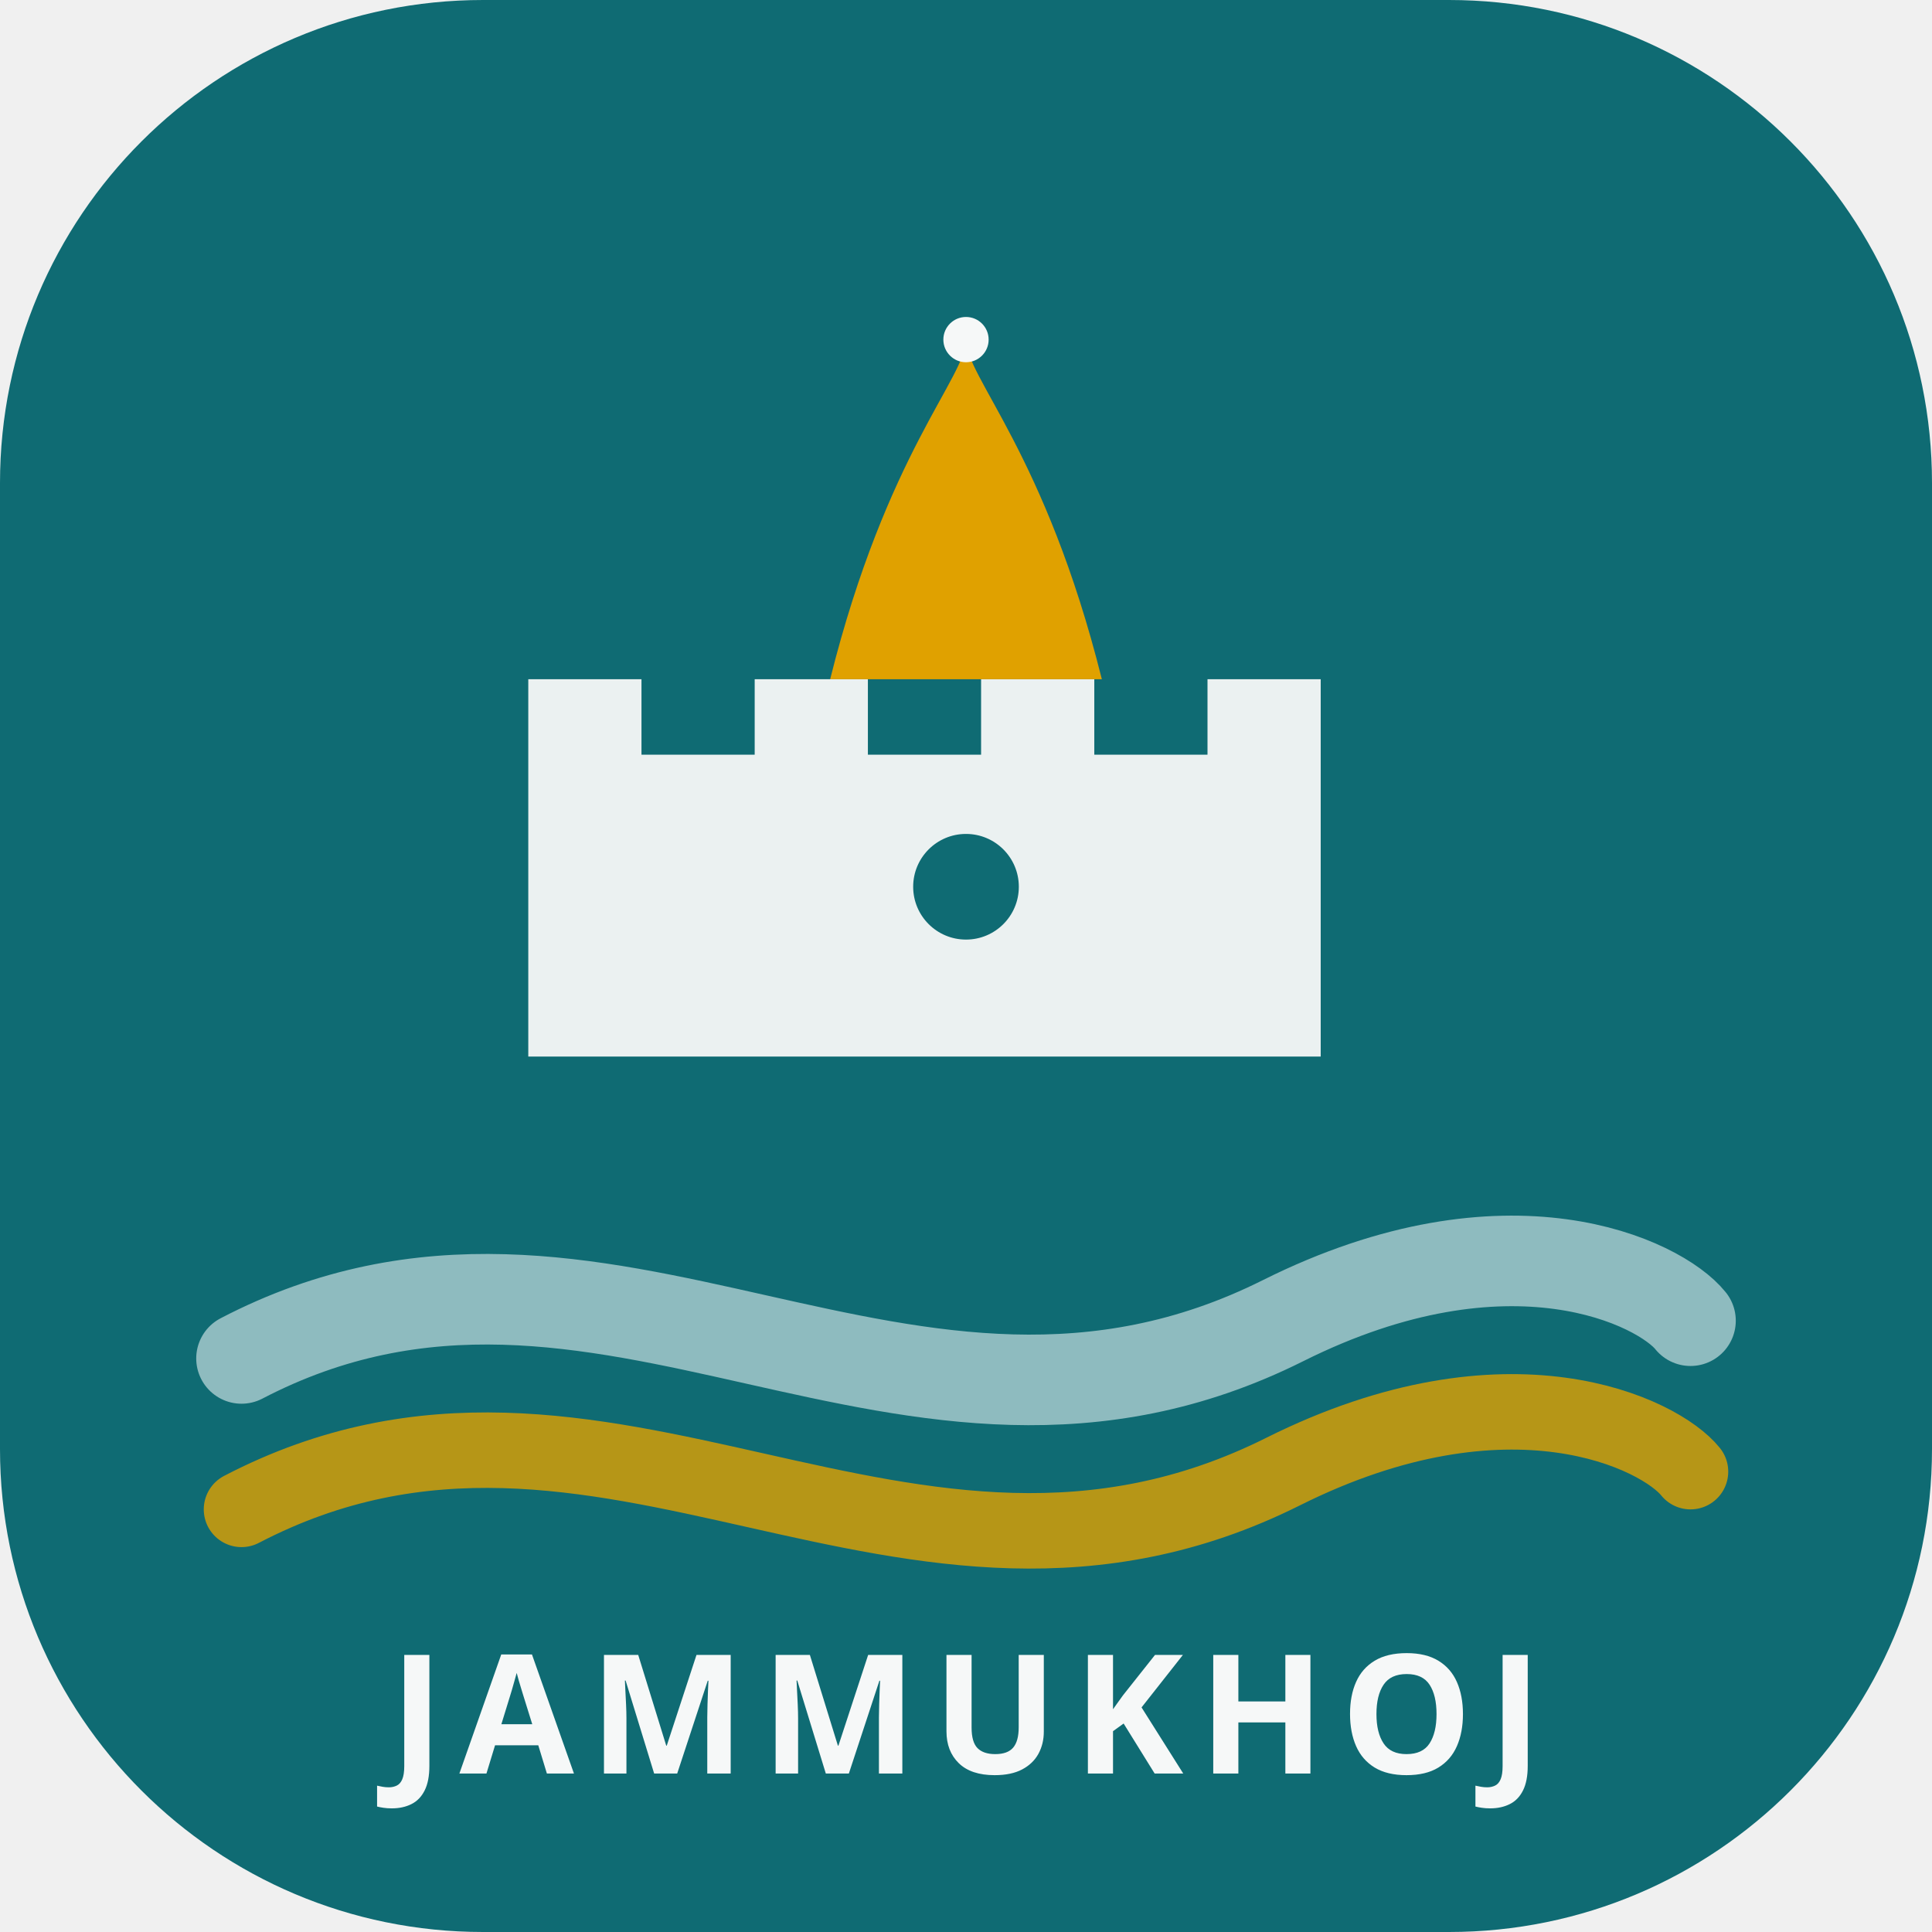
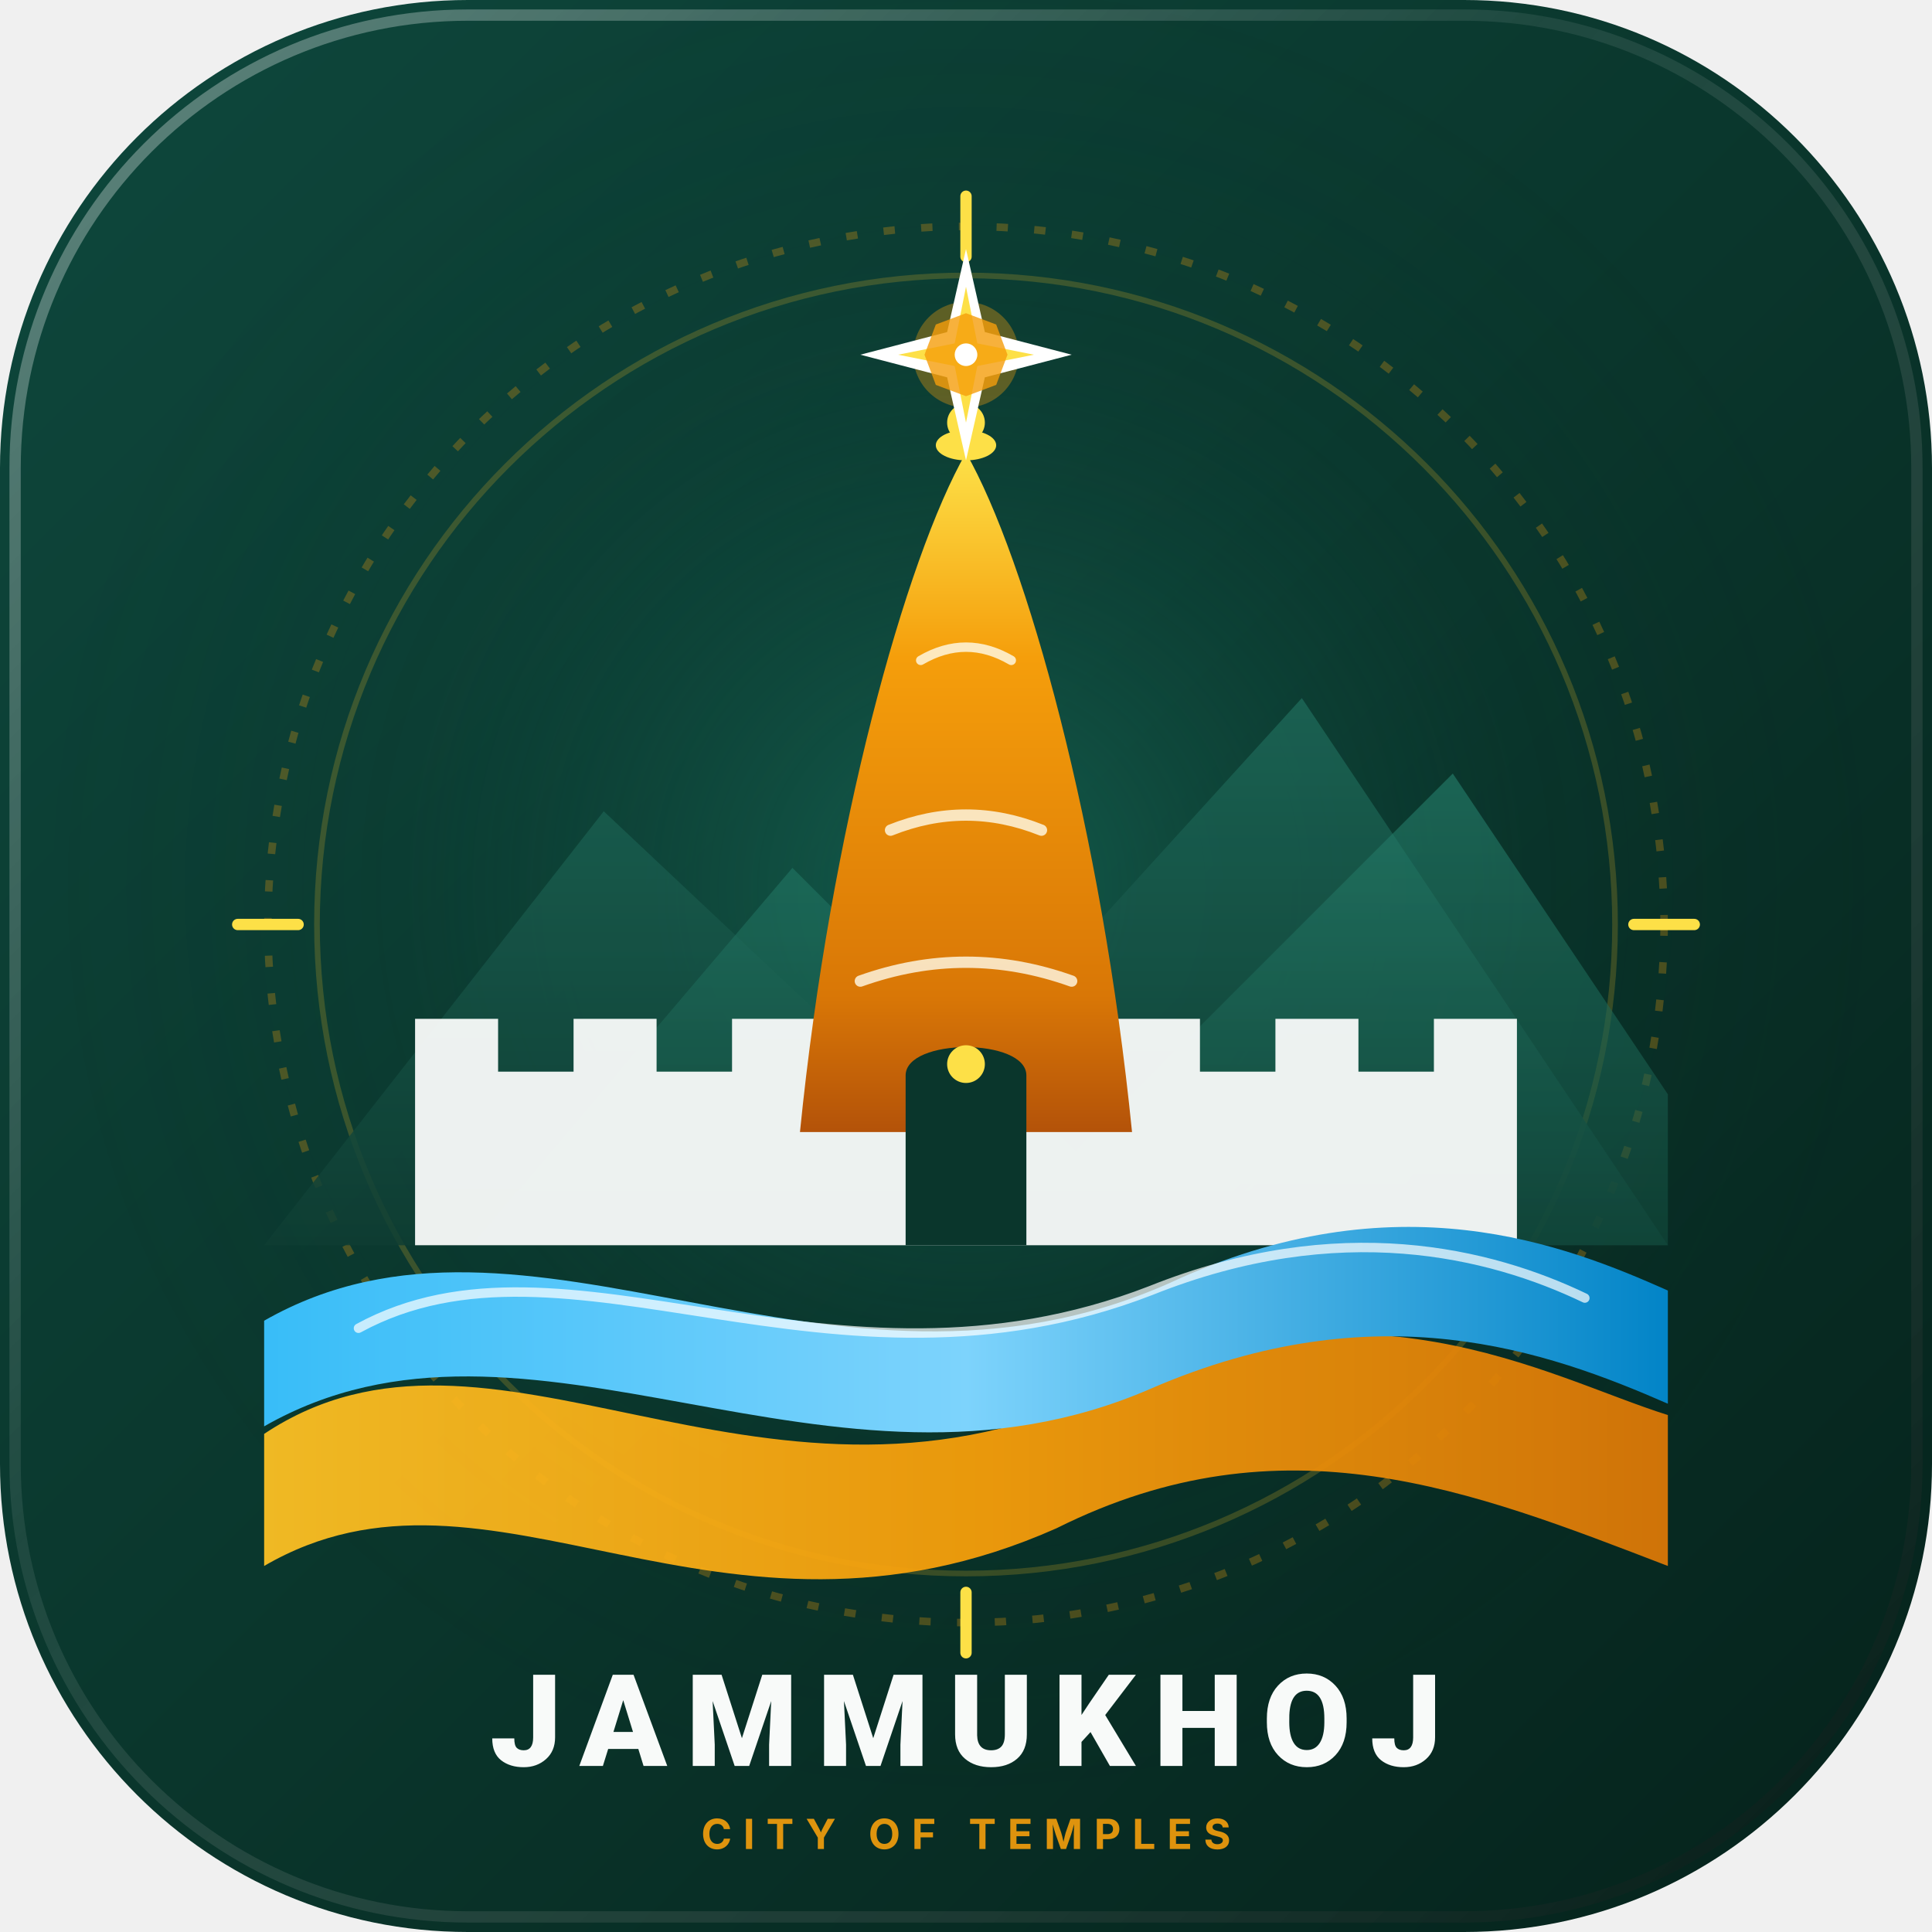
<svg xmlns="http://www.w3.org/2000/svg" viewBox="0 0 512 512" width="512" height="512">
-   <rect width="512" height="512" rx="128" fill="#0F6B73" />
-   <path d="M64 360 C 160 310, 240 400, 340 350 C 400 320, 440 340, 448 350" fill="none" stroke="#E3F0F1" stroke-width="24" stroke-linecap="round" opacity="0.6" />
-   <path d="M64 400 C 160 350, 240 440, 340 390 C 400 360, 440 380, 448 390" fill="none" stroke="#E0A100" stroke-width="20" stroke-linecap="round" opacity="0.8" />
-   <path d="M140 280 L140 180 L170 180 L170 200 L200 200 L200 180 L230 180 L230 200 L260 200 L260 180 L290 180 L290 200 L320 200 L320 180 L350 180 L350 280 Z" fill="#F6F8F8" opacity="0.95" />
-   <path d="M220 180 C235 120, 256 100, 256 90 C256 100, 277 120, 292 180 Z" fill="#E0A100" />
-   <circle cx="256" cy="235" r="14" fill="#0F6B73" />
-   <circle cx="256" cy="90" r="6" fill="#F6F8F8" />
-   <text x="256" y="470" font-family="system-ui, sans-serif" font-size="44" font-weight="bold" fill="#F6F8F8" text-anchor="middle" letter-spacing="4">JAMMUKHOJ</text>
+   <defs>
+     <linearGradient id="bgGrad" x1="0%" y1="0%" x2="100%" y2="100%">
+       <stop offset="0%" stop-color="#0E483D" />
+       <stop offset="50%" stop-color="#0A362C" />
+       <stop offset="100%" stop-color="#05221B" />
+     </linearGradient>
+     <radialGradient id="centerGlow" cx="50%" cy="46%" r="48%">
+       <stop offset="0%" stop-color="#1B7864" stop-opacity="0.6" />
+       <stop offset="60%" stop-color="#0E483D" stop-opacity="0.1" />
+       <stop offset="100%" stop-color="#05221B" stop-opacity="0" />
+     </radialGradient>
+     <linearGradient id="goldGrad" x1="0%" y1="0%" x2="0%" y2="100%">
+       <stop offset="0%" stop-color="#FDE047" />
+       <stop offset="30%" stop-color="#F59E0B" />
+       <stop offset="80%" stop-color="#D97706" />
+       <stop offset="100%" stop-color="#B45309" />
+     </linearGradient>
+     <linearGradient id="mountainGrad1" x1="0%" y1="0%" x2="0%" y2="100%">
+       <stop offset="0%" stop-color="#1C6656" />
+       <stop offset="100%" stop-color="#0E3D33" />
+     </linearGradient>
+     <linearGradient id="mountainGrad2" x1="0%" y1="0%" x2="0%" y2="100%">
+       <stop offset="0%" stop-color="#26826E" />
+       <stop offset="100%" stop-color="#124A3D" />
+     </linearGradient>
+     <linearGradient id="riverAzure" x1="0%" y1="0%" x2="100%" y2="0%">
+       <stop offset="0%" stop-color="#38BDF8" />
+       <stop offset="50%" stop-color="#7DD3FC" />
+       <stop offset="100%" stop-color="#0284C7" />
+     </linearGradient>
+     <linearGradient id="riverGold" x1="0%" y1="0%" x2="100%" y2="0%">
+       <stop offset="0%" stop-color="#FBBF24" />
+       <stop offset="50%" stop-color="#F59E0B" />
+       <stop offset="100%" stop-color="#D97706" />
+     </linearGradient>
+     <linearGradient id="borderHighlight" x1="0%" y1="0%" x2="100%" y2="100%">
+       <stop offset="0%" stop-color="#FFFFFF" stop-opacity="0.35" />
+       <stop offset="40%" stop-color="#FFFFFF" stop-opacity="0.08" />
+       <stop offset="100%" stop-color="#000000" stop-opacity="0.3" />
+     </linearGradient>
+   </defs>
+   <rect x="0" y="0" width="512" height="512" rx="124" fill="url(#bgGrad)" />
+   <rect x="0" y="0" width="512" height="512" rx="124" fill="url(#centerGlow)" />
+   <rect x="4" y="4" width="504" height="504" rx="120" fill="none" stroke="url(#borderHighlight)" stroke-width="3" />
+   <circle cx="256" cy="245" r="185" fill="none" stroke="#F59E0B" stroke-width="2" stroke-opacity="0.28" stroke-dasharray="3 7" />
+   <circle cx="256" cy="245" r="172" fill="none" stroke="#FBBF24" stroke-width="1.5" stroke-opacity="0.2" />
+   <line x1="256" y1="52" x2="256" y2="68" stroke="#FDE047" stroke-width="3" stroke-linecap="round" />
+   <line x1="256" y1="422" x2="256" y2="438" stroke="#FDE047" stroke-width="3" stroke-linecap="round" />
+   <line x1="63" y1="245" x2="79" y2="245" stroke="#FDE047" stroke-width="3" stroke-linecap="round" />
+   <line x1="433" y1="245" x2="449" y2="245" stroke="#FDE047" stroke-width="3" stroke-linecap="round" />
+   <path d="M70 330 L160 215 L245 295 L345 185 L442 330 Z" fill="url(#mountainGrad1)" opacity="0.85" />
+   <path d="M125 330 L210 230 L285 305 L385 205 L442 290 L442 330 Z" fill="url(#mountainGrad2)" opacity="0.6" />
+   <path d="M110 330 L110 270             L132 270 L132 284 L152 284 L152 270             L174 270 L174 284 L194 284 L194 270             L216 270 L216 284 L236 284 L236 270            L276 270 L276 284 L296 284 L296 270            L318 270 L318 284 L338 284 L338 270            L360 270 L360 284 L380 284 L380 270            L402 270 L402 330 Z" fill="#F8FAF9" opacity="0.95" />
+   <path d="M212 300 C220 220, 240 148, 256 120 C272 148, 292 220, 300 300 Z" fill="url(#goldGrad)" />
+   <path d="M228 260 Q256 250 284 260" stroke="#FFFBEB" stroke-width="3" stroke-linecap="round" fill="none" opacity="0.8" />
+   <path d="M236 220 Q256 212 276 220" stroke="#FFFBEB" stroke-width="3" stroke-linecap="round" fill="none" opacity="0.8" />
+   <path d="M244 175 Q256 168 268 175" stroke="#FFFBEB" stroke-width="2.5" stroke-linecap="round" fill="none" opacity="0.8" />
+   <path d="M240 330 L240 285 C240 275, 272 275, 272 285 L272 330 Z" fill="#0A362C" />
+   <circle cx="256" cy="282" r="5" fill="#FDE047" />
+   <path d="M70 380 C130 340, 200 410, 290 370 C360 335, 410 365, 442 375 L442 415 C390 395, 340 375, 280 405 C190 445, 130 380, 70 415 Z" fill="url(#riverGold)" opacity="0.95" />
+   <path d="M70 350 C140 310, 220 380, 310 340 C370 312, 415 330, 442 342 L442 372 C410 358, 365 342, 305 368 C220 405, 140 338, 70 378 Z" fill="url(#riverAzure)" />
+   <path d="M95 352 C150 322, 220 375, 305 342 C355 322, 395 332, 420 344" stroke="#FFFFFF" stroke-width="2.5" stroke-linecap="round" fill="none" opacity="0.7" />
+   <ellipse cx="256" cy="118" rx="8" ry="4" fill="#FDE047" />
+   <circle cx="256" cy="112" r="5" fill="#FDE047" />
+   <circle cx="256" cy="94" r="14" fill="#F59E0B" opacity="0.35" />
+   <polygon points="256,66 261,88 284,94 261,100 256,122 251,100 228,94 251,88" fill="#FFFFFF" />
+   <polygon points="256,76 259,91 274,94 259,97 256,112 253,97 238,94 253,91" fill="#FDE047" />
+   <polygon points="256,83 264,86 267,94 264,102 256,105 248,102 245,94 248,86" fill="#F59E0B" opacity="0.8" />
+   <circle cx="256" cy="94" r="3" fill="#FFFFFF" />
+   <text x="256" y="468" font-family="system-ui, -apple-system, 'Mukta', 'Segoe UI', Roboto, sans-serif" font-size="34" font-weight="800" fill="#F8FAF9" text-anchor="middle" letter-spacing="5">JAMMUKHOJ</text>
+   <text x="256" y="490" font-family="system-ui, -apple-system, sans-serif" font-size="11" font-weight="700" fill="#F59E0B" text-anchor="middle" letter-spacing="3" opacity="0.9">CITY OF TEMPLES</text>
</svg>
